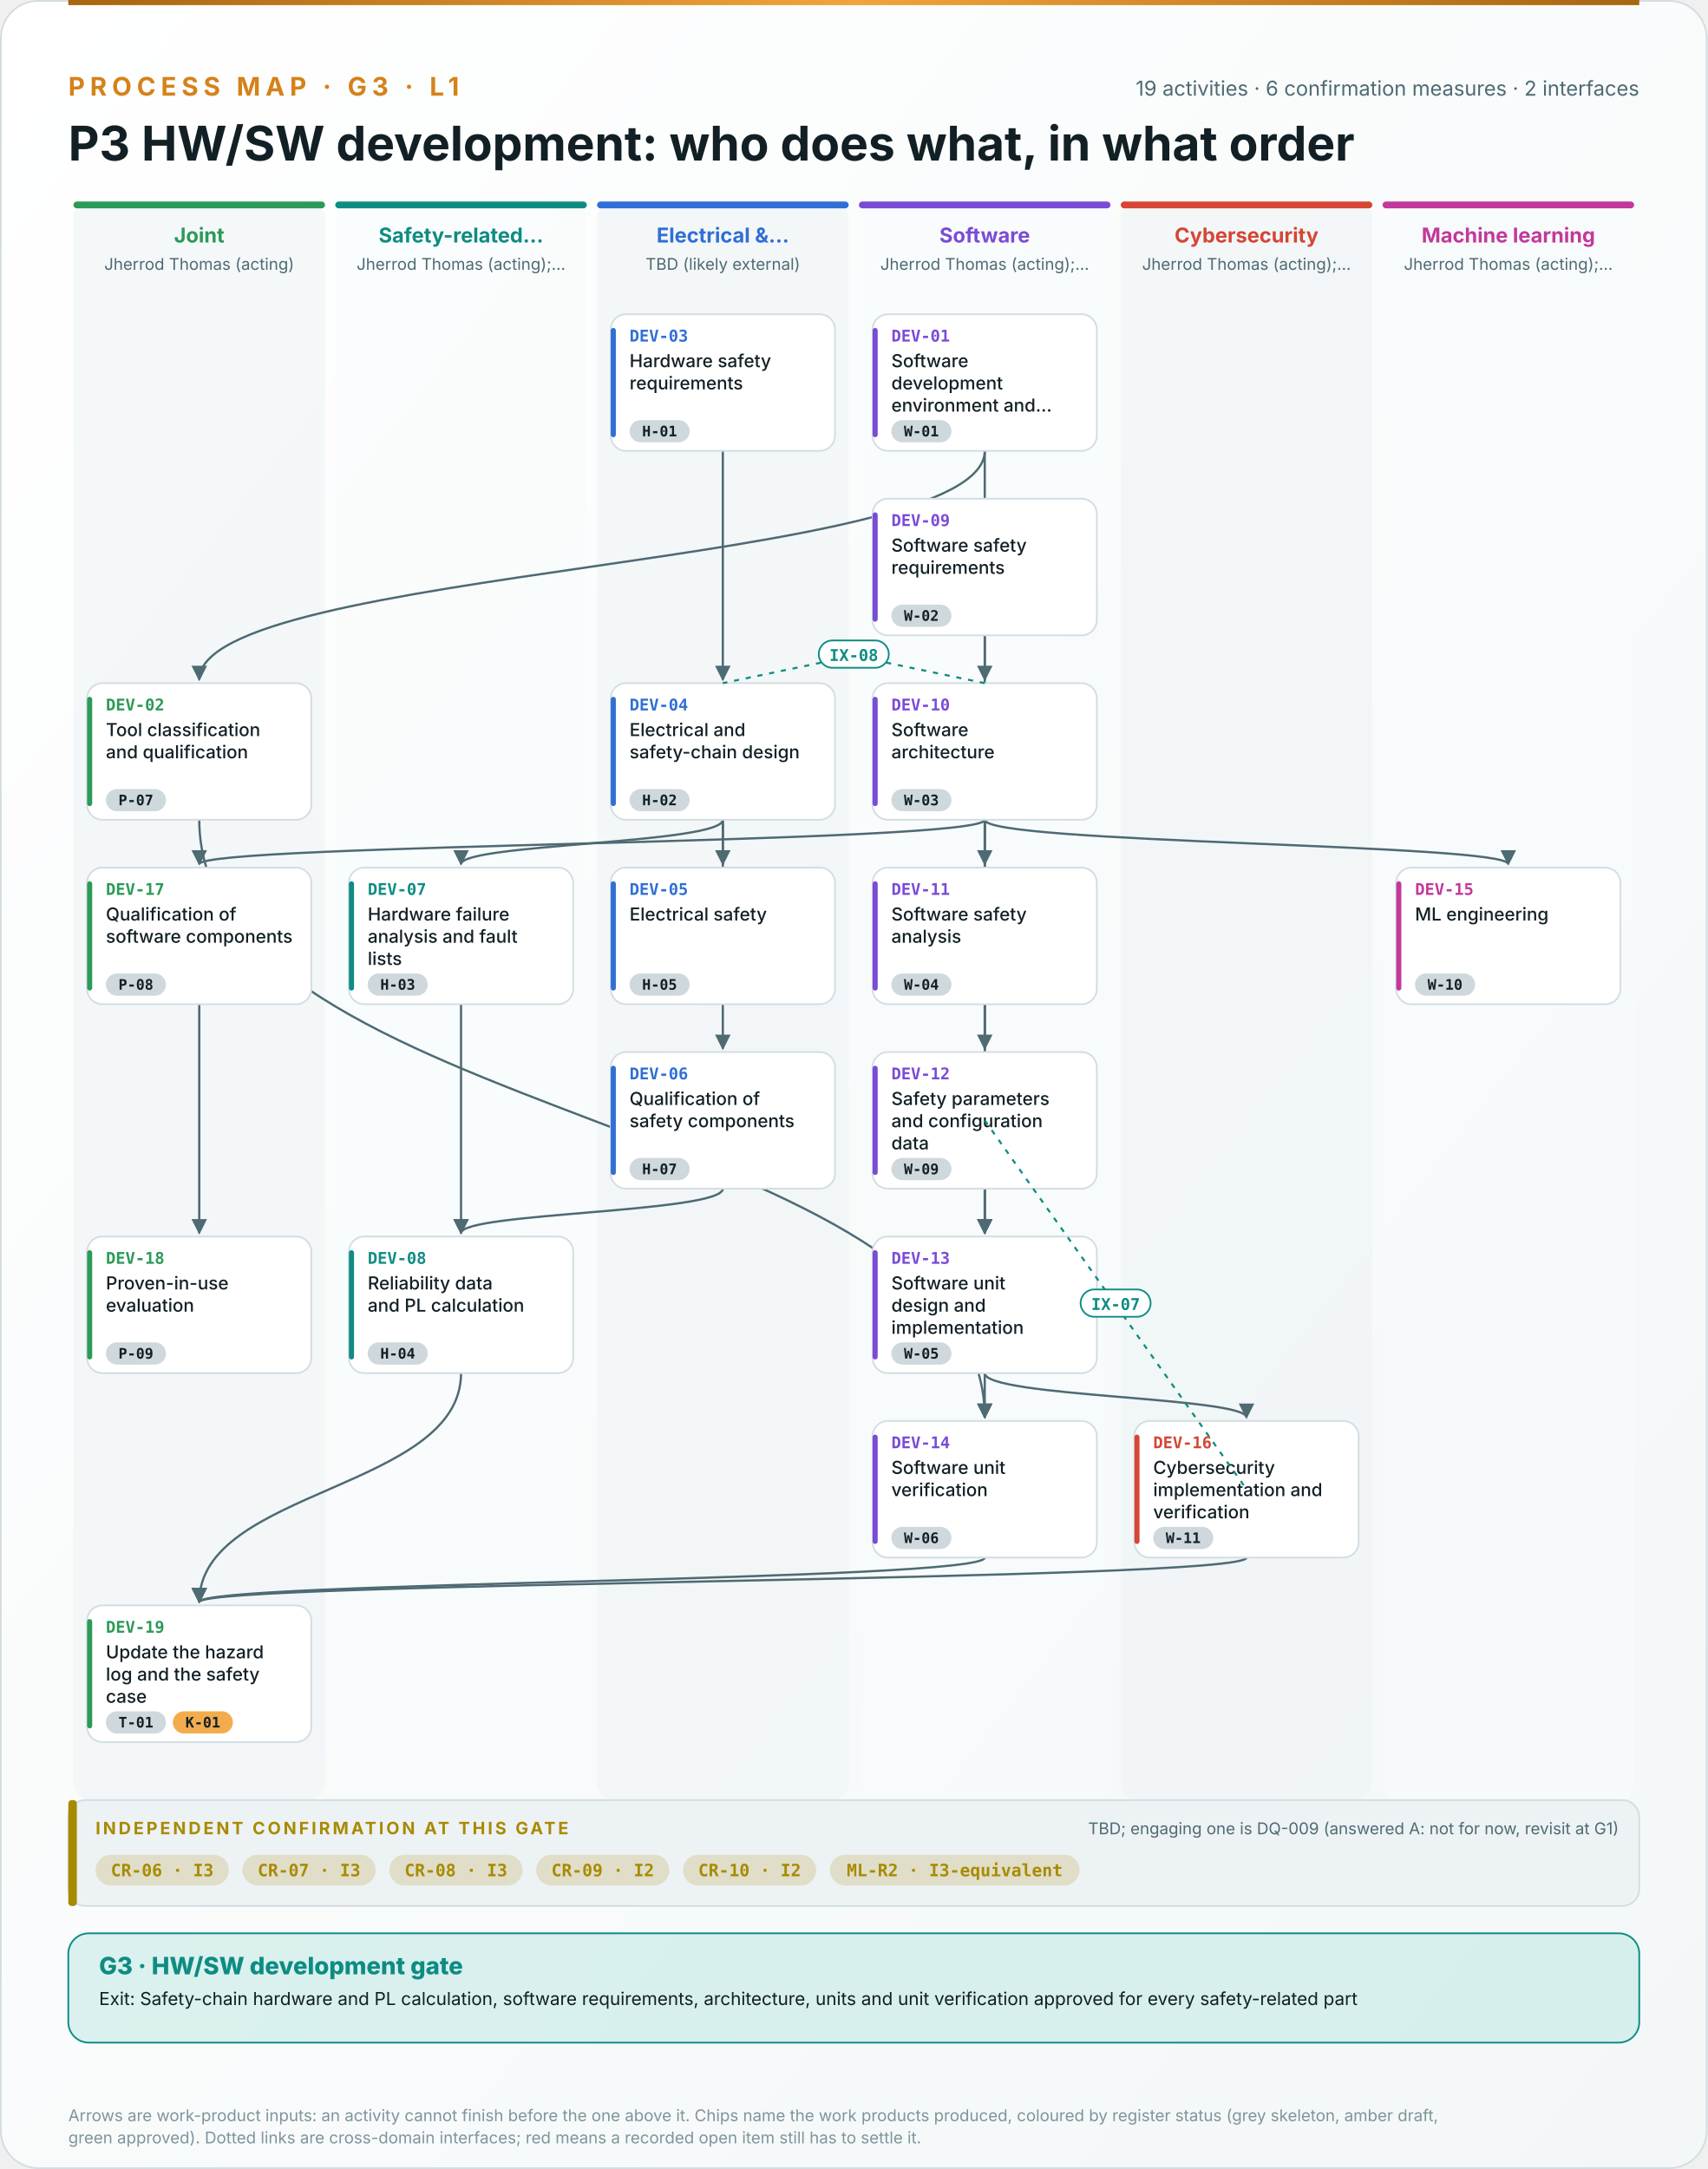
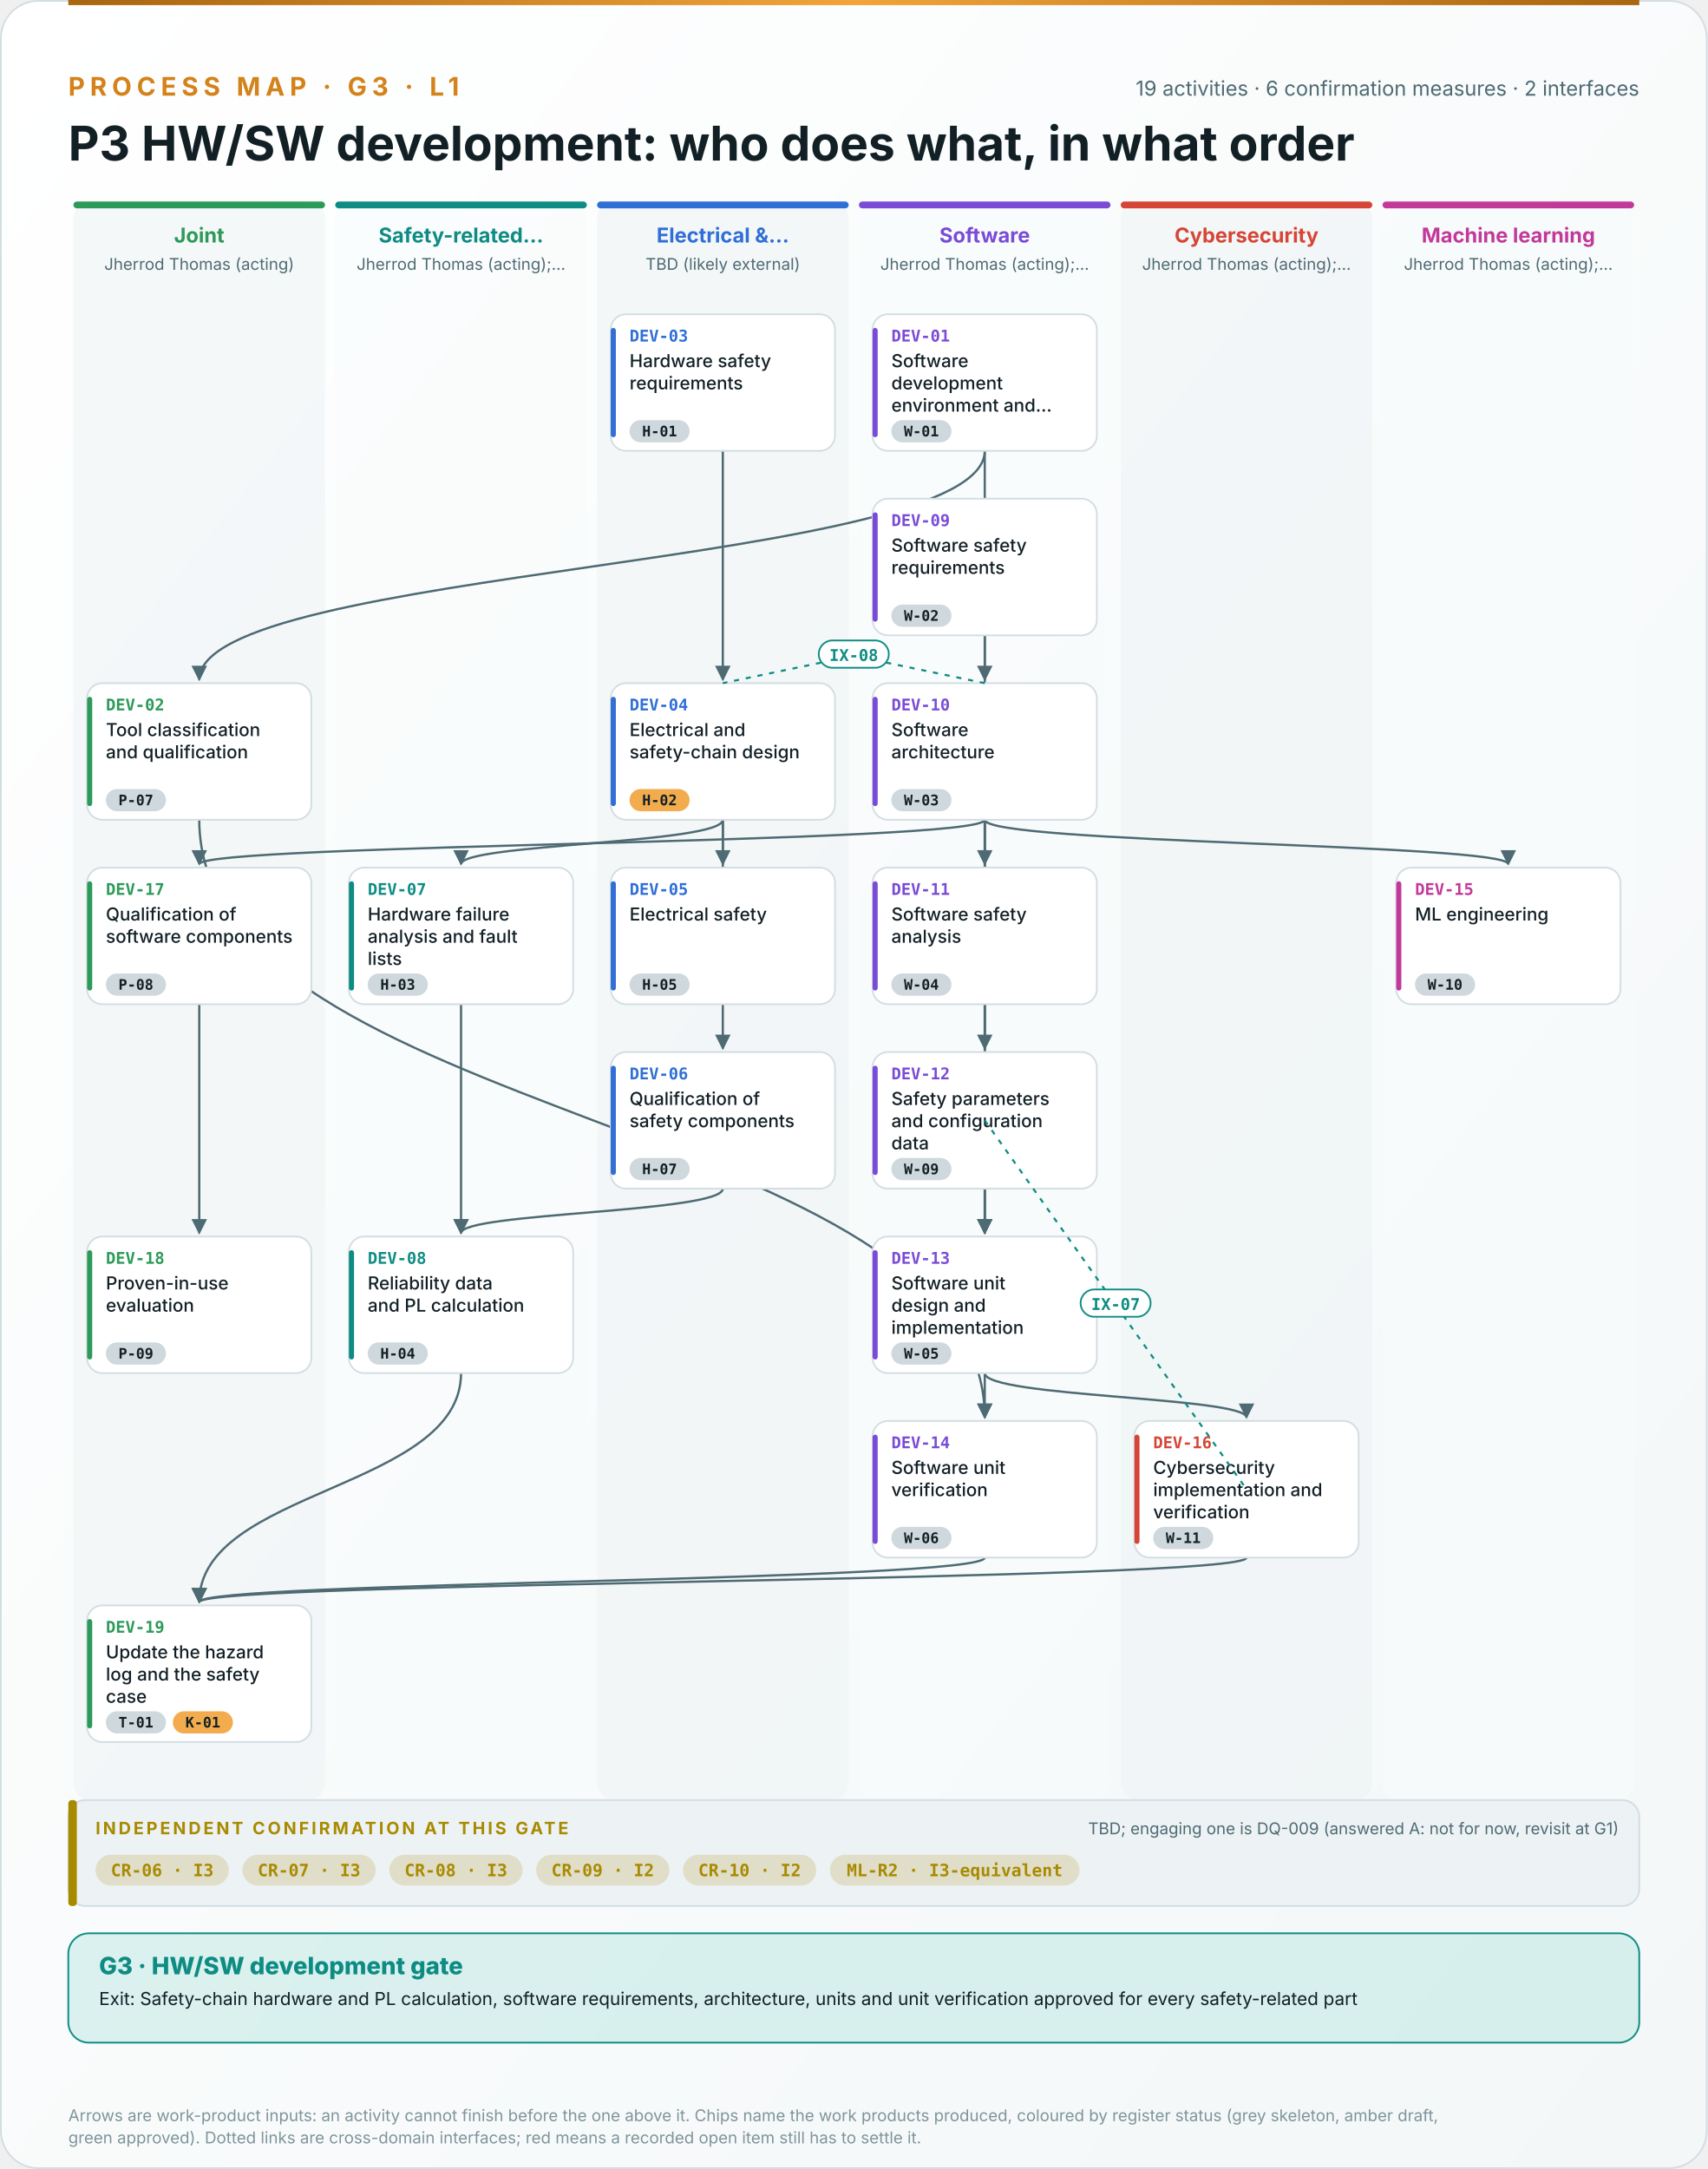
<svg xmlns="http://www.w3.org/2000/svg" width="1000" height="1270" viewBox="0 0 1000 1270" role="img" aria-labelledby="p3-t p3-d">
  <defs>
    <linearGradient id="p3-bg" x1="0" y1="0" x2="1" y2="1">
      <stop offset="0" stop-color="#FFFFFF" />
      <stop offset="1" stop-color="#F3F7F8" />
    </linearGradient>
    <linearGradient id="p3-amber" x1="0" y1="0" x2="1" y2="0">
      <stop offset="0" stop-color="#A8650F" />
      <stop offset="0.5" stop-color="#F2A33A" />
      <stop offset="1" stop-color="#A8650F" />
    </linearGradient>
    <marker id="p3-arrow" viewBox="0 0 10 10" refX="9" refY="5" markerWidth="7" markerHeight="7" orient="auto-start-reverse">
      <path d="M0,0 L10,5 L0,10 z" fill="#4E6A73" />
    </marker>
    <marker id="p3-arrow-amber" viewBox="0 0 10 10" refX="9" refY="5" markerWidth="7" markerHeight="7" orient="auto-start-reverse">
      <path d="M0,0 L10,5 L0,10 z" fill="#D4821A" />
    </marker>
  </defs>
  <rect x="0.5" y="0.5" width="999" height="1269" rx="22" fill="url(#p3-bg)" stroke="#D3DDE2" />
  <rect x="40" y="0" width="920" height="3" fill="url(#p3-amber)" />
  <text x="40" y="56" font-family="Inter, 'Segoe UI', 'Helvetica Neue', Helvetica, Arial, sans-serif" font-size="15" font-weight="700" fill="#D4821A" text-anchor="start" letter-spacing="3">PROCESS MAP · G3 · L1</text>
  <text x="40" y="94" font-family="Inter, 'Segoe UI', 'Helvetica Neue', Helvetica, Arial, sans-serif" font-size="28" font-weight="700" fill="#122026" text-anchor="start">P3 HW/SW development: who does what, in what order</text>
  <text x="960" y="56" font-family="Inter, 'Segoe UI', 'Helvetica Neue', Helvetica, Arial, sans-serif" font-size="12" font-weight="400" fill="#4E6A73" text-anchor="end">19 activities · 6 confirmation measures · 2 interfaces</text>
  <rect x="43" y="118" width="147.333" height="936" rx="10" fill="#EDF2F4" fill-opacity="0.55" />
  <rect x="43" y="118" width="147.333" height="4" rx="2" fill="#2C9A58" />
  <text x="116.667" y="142" font-family="Inter, 'Segoe UI', 'Helvetica Neue', Helvetica, Arial, sans-serif" font-size="12" font-weight="700" fill="#2C9A58" text-anchor="middle">Joint</text>
  <text x="116.667" y="158" font-family="Inter, 'Segoe UI', 'Helvetica Neue', Helvetica, Arial, sans-serif" font-size="9.5" font-weight="400" fill="#4E6A73" text-anchor="middle">Jherrod Thomas (acting)</text>
  <rect x="196.333" y="118" width="147.333" height="936" rx="10" fill="#F7FAFB" fill-opacity="0.55" />
  <rect x="196.333" y="118" width="147.333" height="4" rx="2" fill="#0E8C83" />
  <text x="270" y="142" font-family="Inter, 'Segoe UI', 'Helvetica Neue', Helvetica, Arial, sans-serif" font-size="12" font-weight="700" fill="#0E8C83" text-anchor="middle">Safety-related…</text>
  <text x="270" y="158" font-family="Inter, 'Segoe UI', 'Helvetica Neue', Helvetica, Arial, sans-serif" font-size="9.5" font-weight="400" fill="#4E6A73" text-anchor="middle">Jherrod Thomas (acting);…</text>
  <rect x="349.667" y="118" width="147.333" height="936" rx="10" fill="#EDF2F4" fill-opacity="0.55" />
  <rect x="349.667" y="118" width="147.333" height="4" rx="2" fill="#2F6FD6" />
  <text x="423.333" y="142" font-family="Inter, 'Segoe UI', 'Helvetica Neue', Helvetica, Arial, sans-serif" font-size="12" font-weight="700" fill="#2F6FD6" text-anchor="middle">Electrical &amp;…</text>
  <text x="423.333" y="158" font-family="Inter, 'Segoe UI', 'Helvetica Neue', Helvetica, Arial, sans-serif" font-size="9.5" font-weight="400" fill="#4E6A73" text-anchor="middle">TBD (likely external)</text>
  <rect x="503" y="118" width="147.333" height="936" rx="10" fill="#F7FAFB" fill-opacity="0.55" />
  <rect x="503" y="118" width="147.333" height="4" rx="2" fill="#7A4BD6" />
  <text x="576.667" y="142" font-family="Inter, 'Segoe UI', 'Helvetica Neue', Helvetica, Arial, sans-serif" font-size="12" font-weight="700" fill="#7A4BD6" text-anchor="middle">Software</text>
  <text x="576.667" y="158" font-family="Inter, 'Segoe UI', 'Helvetica Neue', Helvetica, Arial, sans-serif" font-size="9.5" font-weight="400" fill="#4E6A73" text-anchor="middle">Jherrod Thomas (acting);…</text>
  <rect x="656.333" y="118" width="147.333" height="936" rx="10" fill="#EDF2F4" fill-opacity="0.55" />
  <rect x="656.333" y="118" width="147.333" height="4" rx="2" fill="#D64535" />
  <text x="730" y="142" font-family="Inter, 'Segoe UI', 'Helvetica Neue', Helvetica, Arial, sans-serif" font-size="12" font-weight="700" fill="#D64535" text-anchor="middle">Cybersecurity</text>
  <text x="730" y="158" font-family="Inter, 'Segoe UI', 'Helvetica Neue', Helvetica, Arial, sans-serif" font-size="9.5" font-weight="400" fill="#4E6A73" text-anchor="middle">Jherrod Thomas (acting);…</text>
  <rect x="809.667" y="118" width="147.333" height="936" rx="10" fill="#F7FAFB" fill-opacity="0.55" />
  <rect x="809.667" y="118" width="147.333" height="4" rx="2" fill="#C2399A" />
  <text x="883.333" y="142" font-family="Inter, 'Segoe UI', 'Helvetica Neue', Helvetica, Arial, sans-serif" font-size="12" font-weight="700" fill="#C2399A" text-anchor="middle">Machine learning</text>
  <text x="883.333" y="158" font-family="Inter, 'Segoe UI', 'Helvetica Neue', Helvetica, Arial, sans-serif" font-size="9.5" font-weight="400" fill="#4E6A73" text-anchor="middle">Jherrod Thomas (acting);…</text>
  <path d="M576.7,264.0 C576.7,332.0 116.7,332.0 116.7,398.0" fill="none" stroke="#4E6A73" stroke-width="1.3" marker-end="url(#p3-arrow)" />
  <path d="M423.3,264.0 L423.3,398.0" fill="none" stroke="#4E6A73" stroke-width="1.3" marker-end="url(#p3-arrow)" />
  <path d="M423.3,480.0 L423.3,506.0" fill="none" stroke="#4E6A73" stroke-width="1.3" marker-end="url(#p3-arrow)" />
  <path d="M423.3,480.0 L423.3,614.0" fill="none" stroke="#4E6A73" stroke-width="1.3" marker-end="url(#p3-arrow)" />
  <path d="M423.3,480.0 C423.3,494.0 270.0,494.0 270.0,506.0" fill="none" stroke="#4E6A73" stroke-width="1.3" marker-end="url(#p3-arrow)" />
  <path d="M423.3,696.0 C423.3,710.0 270.0,710.0 270.0,722.0" fill="none" stroke="#4E6A73" stroke-width="1.3" marker-end="url(#p3-arrow)" />
  <path d="M270.0,588.0 L270.0,722.0" fill="none" stroke="#4E6A73" stroke-width="1.3" marker-end="url(#p3-arrow)" />
  <path d="M576.7,372.0 L576.7,398.0" fill="none" stroke="#4E6A73" stroke-width="1.3" marker-end="url(#p3-arrow)" />
  <path d="M576.7,480.0 L576.7,506.0" fill="none" stroke="#4E6A73" stroke-width="1.3" marker-end="url(#p3-arrow)" />
  <path d="M576.7,480.0 L576.7,614.0" fill="none" stroke="#4E6A73" stroke-width="1.3" marker-end="url(#p3-arrow)" />
  <path d="M576.7,264.0 L576.7,722.0" fill="none" stroke="#4E6A73" stroke-width="1.3" marker-end="url(#p3-arrow)" />
  <path d="M576.7,588.0 L576.7,722.0" fill="none" stroke="#4E6A73" stroke-width="1.3" marker-end="url(#p3-arrow)" />
  <path d="M576.7,696.0 L576.7,722.0" fill="none" stroke="#4E6A73" stroke-width="1.3" marker-end="url(#p3-arrow)" />
  <path d="M116.7,480.0 C116.7,656.0 576.7,656.0 576.7,830.0" fill="none" stroke="#4E6A73" stroke-width="1.3" marker-end="url(#p3-arrow)" />
  <path d="M576.7,804.0 L576.7,830.0" fill="none" stroke="#4E6A73" stroke-width="1.3" marker-end="url(#p3-arrow)" />
  <path d="M576.7,480.0 C576.7,494.0 883.3,494.0 883.3,506.0" fill="none" stroke="#4E6A73" stroke-width="1.3" marker-end="url(#p3-arrow)" />
  <path d="M576.7,804.0 C576.7,818.0 730.0,818.0 730.0,830.0" fill="none" stroke="#4E6A73" stroke-width="1.3" marker-end="url(#p3-arrow)" />
  <path d="M576.7,480.0 C576.7,494.0 116.7,494.0 116.7,506.0" fill="none" stroke="#4E6A73" stroke-width="1.3" marker-end="url(#p3-arrow)" />
  <path d="M116.7,588.0 L116.7,722.0" fill="none" stroke="#4E6A73" stroke-width="1.3" marker-end="url(#p3-arrow)" />
  <path d="M270.0,804.0 C270.0,872.0 116.7,872.0 116.7,938.0" fill="none" stroke="#4E6A73" stroke-width="1.3" marker-end="url(#p3-arrow)" />
  <path d="M576.7,912.0 C576.7,926.0 116.7,926.0 116.7,938.0" fill="none" stroke="#4E6A73" stroke-width="1.3" marker-end="url(#p3-arrow)" />
  <path d="M730.0,912.0 C730.0,926.0 116.7,926.0 116.7,938.0" fill="none" stroke="#4E6A73" stroke-width="1.3" marker-end="url(#p3-arrow)" />
  <rect x="511" y="184" width="131.333" height="80" rx="9" fill="#FFFFFF" stroke="#D3DDE2" stroke-width="1" />
  <rect x="511" y="192" width="3" height="64" rx="1.5" fill="#7A4BD6" />
  <text x="522" y="200" font-family="'JetBrains Mono', 'SFMono-Regular', Menlo, Consolas, monospace" font-size="9.5" font-weight="700" fill="#7A4BD6" text-anchor="start">DEV-01</text>
  <text x="522" y="215" font-family="Inter, 'Segoe UI', 'Helvetica Neue', Helvetica, Arial, sans-serif" font-size="10.5" font-weight="500" fill="#122026" text-anchor="start">Software</text>
  <text x="522" y="228" font-family="Inter, 'Segoe UI', 'Helvetica Neue', Helvetica, Arial, sans-serif" font-size="10.5" font-weight="500" fill="#122026" text-anchor="start">development</text>
  <text x="522" y="241" font-family="Inter, 'Segoe UI', 'Helvetica Neue', Helvetica, Arial, sans-serif" font-size="10.5" font-weight="500" fill="#122026" text-anchor="start">environment and…</text>
  <rect x="522" y="246" width="35.2" height="13" rx="6.5" fill="#C9D4D9" fill-opacity="0.9" />
  <text x="539.6" y="255.5" font-family="'JetBrains Mono', 'SFMono-Regular', Menlo, Consolas, monospace" font-size="8.5" font-weight="700" fill="#122026" text-anchor="middle">W-01</text>
  <rect x="51" y="400" width="131.333" height="80" rx="9" fill="#FFFFFF" stroke="#D3DDE2" stroke-width="1" />
  <rect x="51" y="408" width="3" height="64" rx="1.5" fill="#2C9A58" />
  <text x="62" y="416" font-family="'JetBrains Mono', 'SFMono-Regular', Menlo, Consolas, monospace" font-size="9.5" font-weight="700" fill="#2C9A58" text-anchor="start">DEV-02</text>
  <text x="62" y="431" font-family="Inter, 'Segoe UI', 'Helvetica Neue', Helvetica, Arial, sans-serif" font-size="10.5" font-weight="500" fill="#122026" text-anchor="start">Tool classification</text>
  <text x="62" y="444" font-family="Inter, 'Segoe UI', 'Helvetica Neue', Helvetica, Arial, sans-serif" font-size="10.5" font-weight="500" fill="#122026" text-anchor="start">and qualification</text>
  <rect x="62" y="462" width="35.2" height="13" rx="6.5" fill="#C9D4D9" fill-opacity="0.9" />
  <text x="79.6" y="471.5" font-family="'JetBrains Mono', 'SFMono-Regular', Menlo, Consolas, monospace" font-size="8.5" font-weight="700" fill="#122026" text-anchor="middle">P-07</text>
  <rect x="357.667" y="184" width="131.333" height="80" rx="9" fill="#FFFFFF" stroke="#D3DDE2" stroke-width="1" />
  <rect x="357.667" y="192" width="3" height="64" rx="1.5" fill="#2F6FD6" />
  <text x="368.667" y="200" font-family="'JetBrains Mono', 'SFMono-Regular', Menlo, Consolas, monospace" font-size="9.5" font-weight="700" fill="#2F6FD6" text-anchor="start">DEV-03</text>
  <text x="368.667" y="215" font-family="Inter, 'Segoe UI', 'Helvetica Neue', Helvetica, Arial, sans-serif" font-size="10.5" font-weight="500" fill="#122026" text-anchor="start">Hardware safety</text>
  <text x="368.667" y="228" font-family="Inter, 'Segoe UI', 'Helvetica Neue', Helvetica, Arial, sans-serif" font-size="10.5" font-weight="500" fill="#122026" text-anchor="start">requirements</text>
  <rect x="368.667" y="246" width="35.2" height="13" rx="6.5" fill="#C9D4D9" fill-opacity="0.9" />
  <text x="386.267" y="255.5" font-family="'JetBrains Mono', 'SFMono-Regular', Menlo, Consolas, monospace" font-size="8.5" font-weight="700" fill="#122026" text-anchor="middle">H-01</text>
  <rect x="357.667" y="400" width="131.333" height="80" rx="9" fill="#FFFFFF" stroke="#D3DDE2" stroke-width="1" />
  <rect x="357.667" y="408" width="3" height="64" rx="1.5" fill="#2F6FD6" />
  <text x="368.667" y="416" font-family="'JetBrains Mono', 'SFMono-Regular', Menlo, Consolas, monospace" font-size="9.5" font-weight="700" fill="#2F6FD6" text-anchor="start">DEV-04</text>
  <text x="368.667" y="431" font-family="Inter, 'Segoe UI', 'Helvetica Neue', Helvetica, Arial, sans-serif" font-size="10.5" font-weight="500" fill="#122026" text-anchor="start">Electrical and</text>
  <text x="368.667" y="444" font-family="Inter, 'Segoe UI', 'Helvetica Neue', Helvetica, Arial, sans-serif" font-size="10.5" font-weight="500" fill="#122026" text-anchor="start">safety-chain design</text>
-   <rect x="368.667" y="462" width="35.2" height="13" rx="6.5" fill="#C9D4D9" fill-opacity="0.9" />
+   <rect x="368.667" y="462" width="35.2" height="13" rx="6.5" fill="#F2A33A" fill-opacity="0.9" />
  <text x="386.267" y="471.5" font-family="'JetBrains Mono', 'SFMono-Regular', Menlo, Consolas, monospace" font-size="8.5" font-weight="700" fill="#122026" text-anchor="middle">H-02</text>
  <rect x="357.667" y="508" width="131.333" height="80" rx="9" fill="#FFFFFF" stroke="#D3DDE2" stroke-width="1" />
  <rect x="357.667" y="516" width="3" height="64" rx="1.5" fill="#2F6FD6" />
  <text x="368.667" y="524" font-family="'JetBrains Mono', 'SFMono-Regular', Menlo, Consolas, monospace" font-size="9.5" font-weight="700" fill="#2F6FD6" text-anchor="start">DEV-05</text>
  <text x="368.667" y="539" font-family="Inter, 'Segoe UI', 'Helvetica Neue', Helvetica, Arial, sans-serif" font-size="10.5" font-weight="500" fill="#122026" text-anchor="start">Electrical safety</text>
  <rect x="368.667" y="570" width="35.2" height="13" rx="6.5" fill="#C9D4D9" fill-opacity="0.9" />
  <text x="386.267" y="579.5" font-family="'JetBrains Mono', 'SFMono-Regular', Menlo, Consolas, monospace" font-size="8.5" font-weight="700" fill="#122026" text-anchor="middle">H-05</text>
  <rect x="357.667" y="616" width="131.333" height="80" rx="9" fill="#FFFFFF" stroke="#D3DDE2" stroke-width="1" />
  <rect x="357.667" y="624" width="3" height="64" rx="1.5" fill="#2F6FD6" />
  <text x="368.667" y="632" font-family="'JetBrains Mono', 'SFMono-Regular', Menlo, Consolas, monospace" font-size="9.5" font-weight="700" fill="#2F6FD6" text-anchor="start">DEV-06</text>
  <text x="368.667" y="647" font-family="Inter, 'Segoe UI', 'Helvetica Neue', Helvetica, Arial, sans-serif" font-size="10.5" font-weight="500" fill="#122026" text-anchor="start">Qualification of</text>
  <text x="368.667" y="660" font-family="Inter, 'Segoe UI', 'Helvetica Neue', Helvetica, Arial, sans-serif" font-size="10.5" font-weight="500" fill="#122026" text-anchor="start">safety components</text>
  <rect x="368.667" y="678" width="35.2" height="13" rx="6.5" fill="#C9D4D9" fill-opacity="0.9" />
  <text x="386.267" y="687.5" font-family="'JetBrains Mono', 'SFMono-Regular', Menlo, Consolas, monospace" font-size="8.5" font-weight="700" fill="#122026" text-anchor="middle">H-07</text>
  <rect x="204.333" y="508" width="131.333" height="80" rx="9" fill="#FFFFFF" stroke="#D3DDE2" stroke-width="1" />
  <rect x="204.333" y="516" width="3" height="64" rx="1.5" fill="#0E8C83" />
  <text x="215.333" y="524" font-family="'JetBrains Mono', 'SFMono-Regular', Menlo, Consolas, monospace" font-size="9.5" font-weight="700" fill="#0E8C83" text-anchor="start">DEV-07</text>
  <text x="215.333" y="539" font-family="Inter, 'Segoe UI', 'Helvetica Neue', Helvetica, Arial, sans-serif" font-size="10.5" font-weight="500" fill="#122026" text-anchor="start">Hardware failure</text>
  <text x="215.333" y="552" font-family="Inter, 'Segoe UI', 'Helvetica Neue', Helvetica, Arial, sans-serif" font-size="10.5" font-weight="500" fill="#122026" text-anchor="start">analysis and fault</text>
  <text x="215.333" y="565" font-family="Inter, 'Segoe UI', 'Helvetica Neue', Helvetica, Arial, sans-serif" font-size="10.5" font-weight="500" fill="#122026" text-anchor="start">lists</text>
  <rect x="215.333" y="570" width="35.2" height="13" rx="6.5" fill="#C9D4D9" fill-opacity="0.9" />
  <text x="232.933" y="579.5" font-family="'JetBrains Mono', 'SFMono-Regular', Menlo, Consolas, monospace" font-size="8.5" font-weight="700" fill="#122026" text-anchor="middle">H-03</text>
  <rect x="204.333" y="724" width="131.333" height="80" rx="9" fill="#FFFFFF" stroke="#D3DDE2" stroke-width="1" />
  <rect x="204.333" y="732" width="3" height="64" rx="1.5" fill="#0E8C83" />
  <text x="215.333" y="740" font-family="'JetBrains Mono', 'SFMono-Regular', Menlo, Consolas, monospace" font-size="9.5" font-weight="700" fill="#0E8C83" text-anchor="start">DEV-08</text>
  <text x="215.333" y="755" font-family="Inter, 'Segoe UI', 'Helvetica Neue', Helvetica, Arial, sans-serif" font-size="10.5" font-weight="500" fill="#122026" text-anchor="start">Reliability data</text>
  <text x="215.333" y="768" font-family="Inter, 'Segoe UI', 'Helvetica Neue', Helvetica, Arial, sans-serif" font-size="10.5" font-weight="500" fill="#122026" text-anchor="start">and PL calculation</text>
  <rect x="215.333" y="786" width="35.2" height="13" rx="6.5" fill="#C9D4D9" fill-opacity="0.9" />
  <text x="232.933" y="795.5" font-family="'JetBrains Mono', 'SFMono-Regular', Menlo, Consolas, monospace" font-size="8.5" font-weight="700" fill="#122026" text-anchor="middle">H-04</text>
  <rect x="511" y="292" width="131.333" height="80" rx="9" fill="#FFFFFF" stroke="#D3DDE2" stroke-width="1" />
  <rect x="511" y="300" width="3" height="64" rx="1.5" fill="#7A4BD6" />
  <text x="522" y="308" font-family="'JetBrains Mono', 'SFMono-Regular', Menlo, Consolas, monospace" font-size="9.5" font-weight="700" fill="#7A4BD6" text-anchor="start">DEV-09</text>
  <text x="522" y="323" font-family="Inter, 'Segoe UI', 'Helvetica Neue', Helvetica, Arial, sans-serif" font-size="10.5" font-weight="500" fill="#122026" text-anchor="start">Software safety</text>
  <text x="522" y="336" font-family="Inter, 'Segoe UI', 'Helvetica Neue', Helvetica, Arial, sans-serif" font-size="10.5" font-weight="500" fill="#122026" text-anchor="start">requirements</text>
  <rect x="522" y="354" width="35.2" height="13" rx="6.5" fill="#C9D4D9" fill-opacity="0.9" />
  <text x="539.6" y="363.5" font-family="'JetBrains Mono', 'SFMono-Regular', Menlo, Consolas, monospace" font-size="8.5" font-weight="700" fill="#122026" text-anchor="middle">W-02</text>
  <rect x="511" y="400" width="131.333" height="80" rx="9" fill="#FFFFFF" stroke="#D3DDE2" stroke-width="1" />
  <rect x="511" y="408" width="3" height="64" rx="1.5" fill="#7A4BD6" />
  <text x="522" y="416" font-family="'JetBrains Mono', 'SFMono-Regular', Menlo, Consolas, monospace" font-size="9.5" font-weight="700" fill="#7A4BD6" text-anchor="start">DEV-10</text>
  <text x="522" y="431" font-family="Inter, 'Segoe UI', 'Helvetica Neue', Helvetica, Arial, sans-serif" font-size="10.5" font-weight="500" fill="#122026" text-anchor="start">Software</text>
  <text x="522" y="444" font-family="Inter, 'Segoe UI', 'Helvetica Neue', Helvetica, Arial, sans-serif" font-size="10.5" font-weight="500" fill="#122026" text-anchor="start">architecture</text>
  <rect x="522" y="462" width="35.2" height="13" rx="6.5" fill="#C9D4D9" fill-opacity="0.9" />
  <text x="539.6" y="471.5" font-family="'JetBrains Mono', 'SFMono-Regular', Menlo, Consolas, monospace" font-size="8.5" font-weight="700" fill="#122026" text-anchor="middle">W-03</text>
  <rect x="511" y="508" width="131.333" height="80" rx="9" fill="#FFFFFF" stroke="#D3DDE2" stroke-width="1" />
  <rect x="511" y="516" width="3" height="64" rx="1.5" fill="#7A4BD6" />
  <text x="522" y="524" font-family="'JetBrains Mono', 'SFMono-Regular', Menlo, Consolas, monospace" font-size="9.5" font-weight="700" fill="#7A4BD6" text-anchor="start">DEV-11</text>
  <text x="522" y="539" font-family="Inter, 'Segoe UI', 'Helvetica Neue', Helvetica, Arial, sans-serif" font-size="10.5" font-weight="500" fill="#122026" text-anchor="start">Software safety</text>
  <text x="522" y="552" font-family="Inter, 'Segoe UI', 'Helvetica Neue', Helvetica, Arial, sans-serif" font-size="10.5" font-weight="500" fill="#122026" text-anchor="start">analysis</text>
  <rect x="522" y="570" width="35.2" height="13" rx="6.5" fill="#C9D4D9" fill-opacity="0.9" />
  <text x="539.6" y="579.5" font-family="'JetBrains Mono', 'SFMono-Regular', Menlo, Consolas, monospace" font-size="8.5" font-weight="700" fill="#122026" text-anchor="middle">W-04</text>
  <rect x="511" y="616" width="131.333" height="80" rx="9" fill="#FFFFFF" stroke="#D3DDE2" stroke-width="1" />
  <rect x="511" y="624" width="3" height="64" rx="1.5" fill="#7A4BD6" />
  <text x="522" y="632" font-family="'JetBrains Mono', 'SFMono-Regular', Menlo, Consolas, monospace" font-size="9.5" font-weight="700" fill="#7A4BD6" text-anchor="start">DEV-12</text>
  <text x="522" y="647" font-family="Inter, 'Segoe UI', 'Helvetica Neue', Helvetica, Arial, sans-serif" font-size="10.5" font-weight="500" fill="#122026" text-anchor="start">Safety parameters</text>
  <text x="522" y="660" font-family="Inter, 'Segoe UI', 'Helvetica Neue', Helvetica, Arial, sans-serif" font-size="10.5" font-weight="500" fill="#122026" text-anchor="start">and configuration</text>
  <text x="522" y="673" font-family="Inter, 'Segoe UI', 'Helvetica Neue', Helvetica, Arial, sans-serif" font-size="10.5" font-weight="500" fill="#122026" text-anchor="start">data</text>
  <rect x="522" y="678" width="35.2" height="13" rx="6.5" fill="#C9D4D9" fill-opacity="0.9" />
  <text x="539.6" y="687.5" font-family="'JetBrains Mono', 'SFMono-Regular', Menlo, Consolas, monospace" font-size="8.5" font-weight="700" fill="#122026" text-anchor="middle">W-09</text>
  <rect x="511" y="724" width="131.333" height="80" rx="9" fill="#FFFFFF" stroke="#D3DDE2" stroke-width="1" />
  <rect x="511" y="732" width="3" height="64" rx="1.5" fill="#7A4BD6" />
  <text x="522" y="740" font-family="'JetBrains Mono', 'SFMono-Regular', Menlo, Consolas, monospace" font-size="9.5" font-weight="700" fill="#7A4BD6" text-anchor="start">DEV-13</text>
  <text x="522" y="755" font-family="Inter, 'Segoe UI', 'Helvetica Neue', Helvetica, Arial, sans-serif" font-size="10.5" font-weight="500" fill="#122026" text-anchor="start">Software unit</text>
  <text x="522" y="768" font-family="Inter, 'Segoe UI', 'Helvetica Neue', Helvetica, Arial, sans-serif" font-size="10.5" font-weight="500" fill="#122026" text-anchor="start">design and</text>
  <text x="522" y="781" font-family="Inter, 'Segoe UI', 'Helvetica Neue', Helvetica, Arial, sans-serif" font-size="10.5" font-weight="500" fill="#122026" text-anchor="start">implementation</text>
  <rect x="522" y="786" width="35.2" height="13" rx="6.5" fill="#C9D4D9" fill-opacity="0.9" />
  <text x="539.6" y="795.5" font-family="'JetBrains Mono', 'SFMono-Regular', Menlo, Consolas, monospace" font-size="8.5" font-weight="700" fill="#122026" text-anchor="middle">W-05</text>
  <rect x="511" y="832" width="131.333" height="80" rx="9" fill="#FFFFFF" stroke="#D3DDE2" stroke-width="1" />
  <rect x="511" y="840" width="3" height="64" rx="1.5" fill="#7A4BD6" />
  <text x="522" y="848" font-family="'JetBrains Mono', 'SFMono-Regular', Menlo, Consolas, monospace" font-size="9.5" font-weight="700" fill="#7A4BD6" text-anchor="start">DEV-14</text>
  <text x="522" y="863" font-family="Inter, 'Segoe UI', 'Helvetica Neue', Helvetica, Arial, sans-serif" font-size="10.5" font-weight="500" fill="#122026" text-anchor="start">Software unit</text>
  <text x="522" y="876" font-family="Inter, 'Segoe UI', 'Helvetica Neue', Helvetica, Arial, sans-serif" font-size="10.5" font-weight="500" fill="#122026" text-anchor="start">verification</text>
  <rect x="522" y="894" width="35.2" height="13" rx="6.5" fill="#C9D4D9" fill-opacity="0.9" />
  <text x="539.6" y="903.5" font-family="'JetBrains Mono', 'SFMono-Regular', Menlo, Consolas, monospace" font-size="8.5" font-weight="700" fill="#122026" text-anchor="middle">W-06</text>
  <rect x="817.667" y="508" width="131.333" height="80" rx="9" fill="#FFFFFF" stroke="#D3DDE2" stroke-width="1" />
  <rect x="817.667" y="516" width="3" height="64" rx="1.5" fill="#C2399A" />
  <text x="828.667" y="524" font-family="'JetBrains Mono', 'SFMono-Regular', Menlo, Consolas, monospace" font-size="9.5" font-weight="700" fill="#C2399A" text-anchor="start">DEV-15</text>
  <text x="828.667" y="539" font-family="Inter, 'Segoe UI', 'Helvetica Neue', Helvetica, Arial, sans-serif" font-size="10.5" font-weight="500" fill="#122026" text-anchor="start">ML engineering</text>
  <rect x="828.667" y="570" width="35.2" height="13" rx="6.5" fill="#C9D4D9" fill-opacity="0.9" />
  <text x="846.267" y="579.5" font-family="'JetBrains Mono', 'SFMono-Regular', Menlo, Consolas, monospace" font-size="8.5" font-weight="700" fill="#122026" text-anchor="middle">W-10</text>
  <rect x="664.333" y="832" width="131.333" height="80" rx="9" fill="#FFFFFF" stroke="#D3DDE2" stroke-width="1" />
  <rect x="664.333" y="840" width="3" height="64" rx="1.5" fill="#D64535" />
  <text x="675.333" y="848" font-family="'JetBrains Mono', 'SFMono-Regular', Menlo, Consolas, monospace" font-size="9.5" font-weight="700" fill="#D64535" text-anchor="start">DEV-16</text>
  <text x="675.333" y="863" font-family="Inter, 'Segoe UI', 'Helvetica Neue', Helvetica, Arial, sans-serif" font-size="10.5" font-weight="500" fill="#122026" text-anchor="start">Cybersecurity</text>
  <text x="675.333" y="876" font-family="Inter, 'Segoe UI', 'Helvetica Neue', Helvetica, Arial, sans-serif" font-size="10.5" font-weight="500" fill="#122026" text-anchor="start">implementation and</text>
  <text x="675.333" y="889" font-family="Inter, 'Segoe UI', 'Helvetica Neue', Helvetica, Arial, sans-serif" font-size="10.5" font-weight="500" fill="#122026" text-anchor="start">verification</text>
  <rect x="675.333" y="894" width="35.2" height="13" rx="6.5" fill="#C9D4D9" fill-opacity="0.9" />
  <text x="692.933" y="903.5" font-family="'JetBrains Mono', 'SFMono-Regular', Menlo, Consolas, monospace" font-size="8.5" font-weight="700" fill="#122026" text-anchor="middle">W-11</text>
  <rect x="51" y="508" width="131.333" height="80" rx="9" fill="#FFFFFF" stroke="#D3DDE2" stroke-width="1" />
  <rect x="51" y="516" width="3" height="64" rx="1.5" fill="#2C9A58" />
  <text x="62" y="524" font-family="'JetBrains Mono', 'SFMono-Regular', Menlo, Consolas, monospace" font-size="9.5" font-weight="700" fill="#2C9A58" text-anchor="start">DEV-17</text>
  <text x="62" y="539" font-family="Inter, 'Segoe UI', 'Helvetica Neue', Helvetica, Arial, sans-serif" font-size="10.5" font-weight="500" fill="#122026" text-anchor="start">Qualification of</text>
  <text x="62" y="552" font-family="Inter, 'Segoe UI', 'Helvetica Neue', Helvetica, Arial, sans-serif" font-size="10.5" font-weight="500" fill="#122026" text-anchor="start">software components</text>
  <rect x="62" y="570" width="35.2" height="13" rx="6.5" fill="#C9D4D9" fill-opacity="0.9" />
  <text x="79.6" y="579.5" font-family="'JetBrains Mono', 'SFMono-Regular', Menlo, Consolas, monospace" font-size="8.5" font-weight="700" fill="#122026" text-anchor="middle">P-08</text>
  <rect x="51" y="724" width="131.333" height="80" rx="9" fill="#FFFFFF" stroke="#D3DDE2" stroke-width="1" />
  <rect x="51" y="732" width="3" height="64" rx="1.5" fill="#2C9A58" />
  <text x="62" y="740" font-family="'JetBrains Mono', 'SFMono-Regular', Menlo, Consolas, monospace" font-size="9.5" font-weight="700" fill="#2C9A58" text-anchor="start">DEV-18</text>
  <text x="62" y="755" font-family="Inter, 'Segoe UI', 'Helvetica Neue', Helvetica, Arial, sans-serif" font-size="10.5" font-weight="500" fill="#122026" text-anchor="start">Proven-in-use</text>
  <text x="62" y="768" font-family="Inter, 'Segoe UI', 'Helvetica Neue', Helvetica, Arial, sans-serif" font-size="10.5" font-weight="500" fill="#122026" text-anchor="start">evaluation</text>
  <rect x="62" y="786" width="35.2" height="13" rx="6.5" fill="#C9D4D9" fill-opacity="0.9" />
  <text x="79.6" y="795.5" font-family="'JetBrains Mono', 'SFMono-Regular', Menlo, Consolas, monospace" font-size="8.5" font-weight="700" fill="#122026" text-anchor="middle">P-09</text>
  <rect x="51" y="940" width="131.333" height="80" rx="9" fill="#FFFFFF" stroke="#D3DDE2" stroke-width="1" />
  <rect x="51" y="948" width="3" height="64" rx="1.5" fill="#2C9A58" />
  <text x="62" y="956" font-family="'JetBrains Mono', 'SFMono-Regular', Menlo, Consolas, monospace" font-size="9.5" font-weight="700" fill="#2C9A58" text-anchor="start">DEV-19</text>
  <text x="62" y="971" font-family="Inter, 'Segoe UI', 'Helvetica Neue', Helvetica, Arial, sans-serif" font-size="10.5" font-weight="500" fill="#122026" text-anchor="start">Update the hazard</text>
  <text x="62" y="984" font-family="Inter, 'Segoe UI', 'Helvetica Neue', Helvetica, Arial, sans-serif" font-size="10.5" font-weight="500" fill="#122026" text-anchor="start">log and the safety</text>
  <text x="62" y="997" font-family="Inter, 'Segoe UI', 'Helvetica Neue', Helvetica, Arial, sans-serif" font-size="10.5" font-weight="500" fill="#122026" text-anchor="start">case</text>
  <rect x="62" y="1002" width="35.2" height="13" rx="6.5" fill="#C9D4D9" fill-opacity="0.9" />
  <text x="79.6" y="1011.5" font-family="'JetBrains Mono', 'SFMono-Regular', Menlo, Consolas, monospace" font-size="8.5" font-weight="700" fill="#122026" text-anchor="middle">T-01</text>
  <rect x="101.2" y="1002" width="35.2" height="13" rx="6.5" fill="#F2A33A" fill-opacity="0.9" />
  <text x="118.8" y="1011.5" font-family="'JetBrains Mono', 'SFMono-Regular', Menlo, Consolas, monospace" font-size="8.5" font-weight="700" fill="#122026" text-anchor="middle">K-01</text>
  <path d="M576.7,656.0 L730.0,872.0" fill="none" stroke="#0E8C83" stroke-width="1.2" stroke-dasharray="3 4" />
  <rect x="632.833" y="755" width="41" height="16" rx="8" fill="#FFFFFF" stroke="#0E8C83" stroke-width="1" />
  <text x="653.333" y="767" font-family="'JetBrains Mono', 'SFMono-Regular', Menlo, Consolas, monospace" font-size="9.5" font-weight="700" fill="#0E8C83" text-anchor="middle">IX-07</text>
  <path d="M576.7,400.0 L500.0,384.0 L423.3,400.0" fill="none" stroke="#0E8C83" stroke-width="1.2" stroke-dasharray="3 4" />
  <rect x="479.5" y="375" width="41" height="16" rx="8" fill="#FFFFFF" stroke="#0E8C83" stroke-width="1" />
  <text x="500" y="387" font-family="'JetBrains Mono', 'SFMono-Regular', Menlo, Consolas, monospace" font-size="9.5" font-weight="700" fill="#0E8C83" text-anchor="middle">IX-08</text>
  <rect x="40" y="1054" width="920" height="62" rx="10" fill="#EDF2F4" stroke="#D3DDE2" stroke-width="1" />
  <rect x="40" y="1054" width="5" height="62" rx="2" fill="#A88A00" />
  <text x="56" y="1074" font-family="Inter, 'Segoe UI', 'Helvetica Neue', Helvetica, Arial, sans-serif" font-size="10" font-weight="700" fill="#A88A00" text-anchor="start" letter-spacing="1.5">INDEPENDENT CONFIRMATION AT THIS GATE</text>
  <text x="948" y="1074" font-family="Inter, 'Segoe UI', 'Helvetica Neue', Helvetica, Arial, sans-serif" font-size="9.5" font-weight="400" fill="#4E6A73" text-anchor="end">TBD; engaging one is DQ-009 (answered A: not for now, revisit at G1)</text>
  <rect x="56" y="1086" width="78" height="18" rx="9" fill="#A88A00" fill-opacity="0.18" />
  <text x="95" y="1098.6" font-family="'JetBrains Mono', 'SFMono-Regular', Menlo, Consolas, monospace" font-size="10" font-weight="700" fill="#A88A00" text-anchor="middle">CR-06 · I3</text>
  <rect x="142" y="1086" width="78" height="18" rx="9" fill="#A88A00" fill-opacity="0.18" />
  <text x="181" y="1098.6" font-family="'JetBrains Mono', 'SFMono-Regular', Menlo, Consolas, monospace" font-size="10" font-weight="700" fill="#A88A00" text-anchor="middle">CR-07 · I3</text>
  <rect x="228" y="1086" width="78" height="18" rx="9" fill="#A88A00" fill-opacity="0.18" />
  <text x="267" y="1098.6" font-family="'JetBrains Mono', 'SFMono-Regular', Menlo, Consolas, monospace" font-size="10" font-weight="700" fill="#A88A00" text-anchor="middle">CR-08 · I3</text>
  <rect x="314" y="1086" width="78" height="18" rx="9" fill="#A88A00" fill-opacity="0.18" />
  <text x="353" y="1098.6" font-family="'JetBrains Mono', 'SFMono-Regular', Menlo, Consolas, monospace" font-size="10" font-weight="700" fill="#A88A00" text-anchor="middle">CR-09 · I2</text>
  <rect x="400" y="1086" width="78" height="18" rx="9" fill="#A88A00" fill-opacity="0.18" />
  <text x="439" y="1098.6" font-family="'JetBrains Mono', 'SFMono-Regular', Menlo, Consolas, monospace" font-size="10" font-weight="700" fill="#A88A00" text-anchor="middle">CR-10 · I2</text>
  <rect x="486" y="1086" width="146.2" height="18" rx="9" fill="#A88A00" fill-opacity="0.18" />
  <text x="559.1" y="1098.6" font-family="'JetBrains Mono', 'SFMono-Regular', Menlo, Consolas, monospace" font-size="10" font-weight="700" fill="#A88A00" text-anchor="middle">ML-R2 · I3-equivalent</text>
  <rect x="40" y="1132" width="920" height="64" rx="12" fill="#8FD8D1" fill-opacity="0.3" />
  <rect x="40" y="1132" width="920" height="64" rx="12" fill="none" stroke="#0E8C83" stroke-width="1" />
  <text x="58" y="1156" font-family="Inter, 'Segoe UI', 'Helvetica Neue', Helvetica, Arial, sans-serif" font-size="14" font-weight="800" fill="#0E8C83" text-anchor="start">G3 · HW/SW development gate</text>
  <text x="58" y="1174" font-family="Inter, 'Segoe UI', 'Helvetica Neue', Helvetica, Arial, sans-serif" font-size="10.5" font-weight="400" fill="#122026" text-anchor="start">Exit: Safety-chain hardware and PL calculation, software requirements, architecture, units and unit verification approved for every safety-related part</text>
  <text x="40" y="1242" font-family="Inter, 'Segoe UI', 'Helvetica Neue', Helvetica, Arial, sans-serif" font-size="9.5" font-weight="400" fill="#7E949B" text-anchor="start">Arrows are work-product inputs: an activity cannot finish before the one above it. Chips name the work products produced, coloured by register status (grey skeleton, amber draft,</text>
  <text x="40" y="1255" font-family="Inter, 'Segoe UI', 'Helvetica Neue', Helvetica, Arial, sans-serif" font-size="9.5" font-weight="400" fill="#7E949B" text-anchor="start">green approved). Dotted links are cross-domain interfaces; red means a recorded open item still has to settle it.</text>
</svg>
